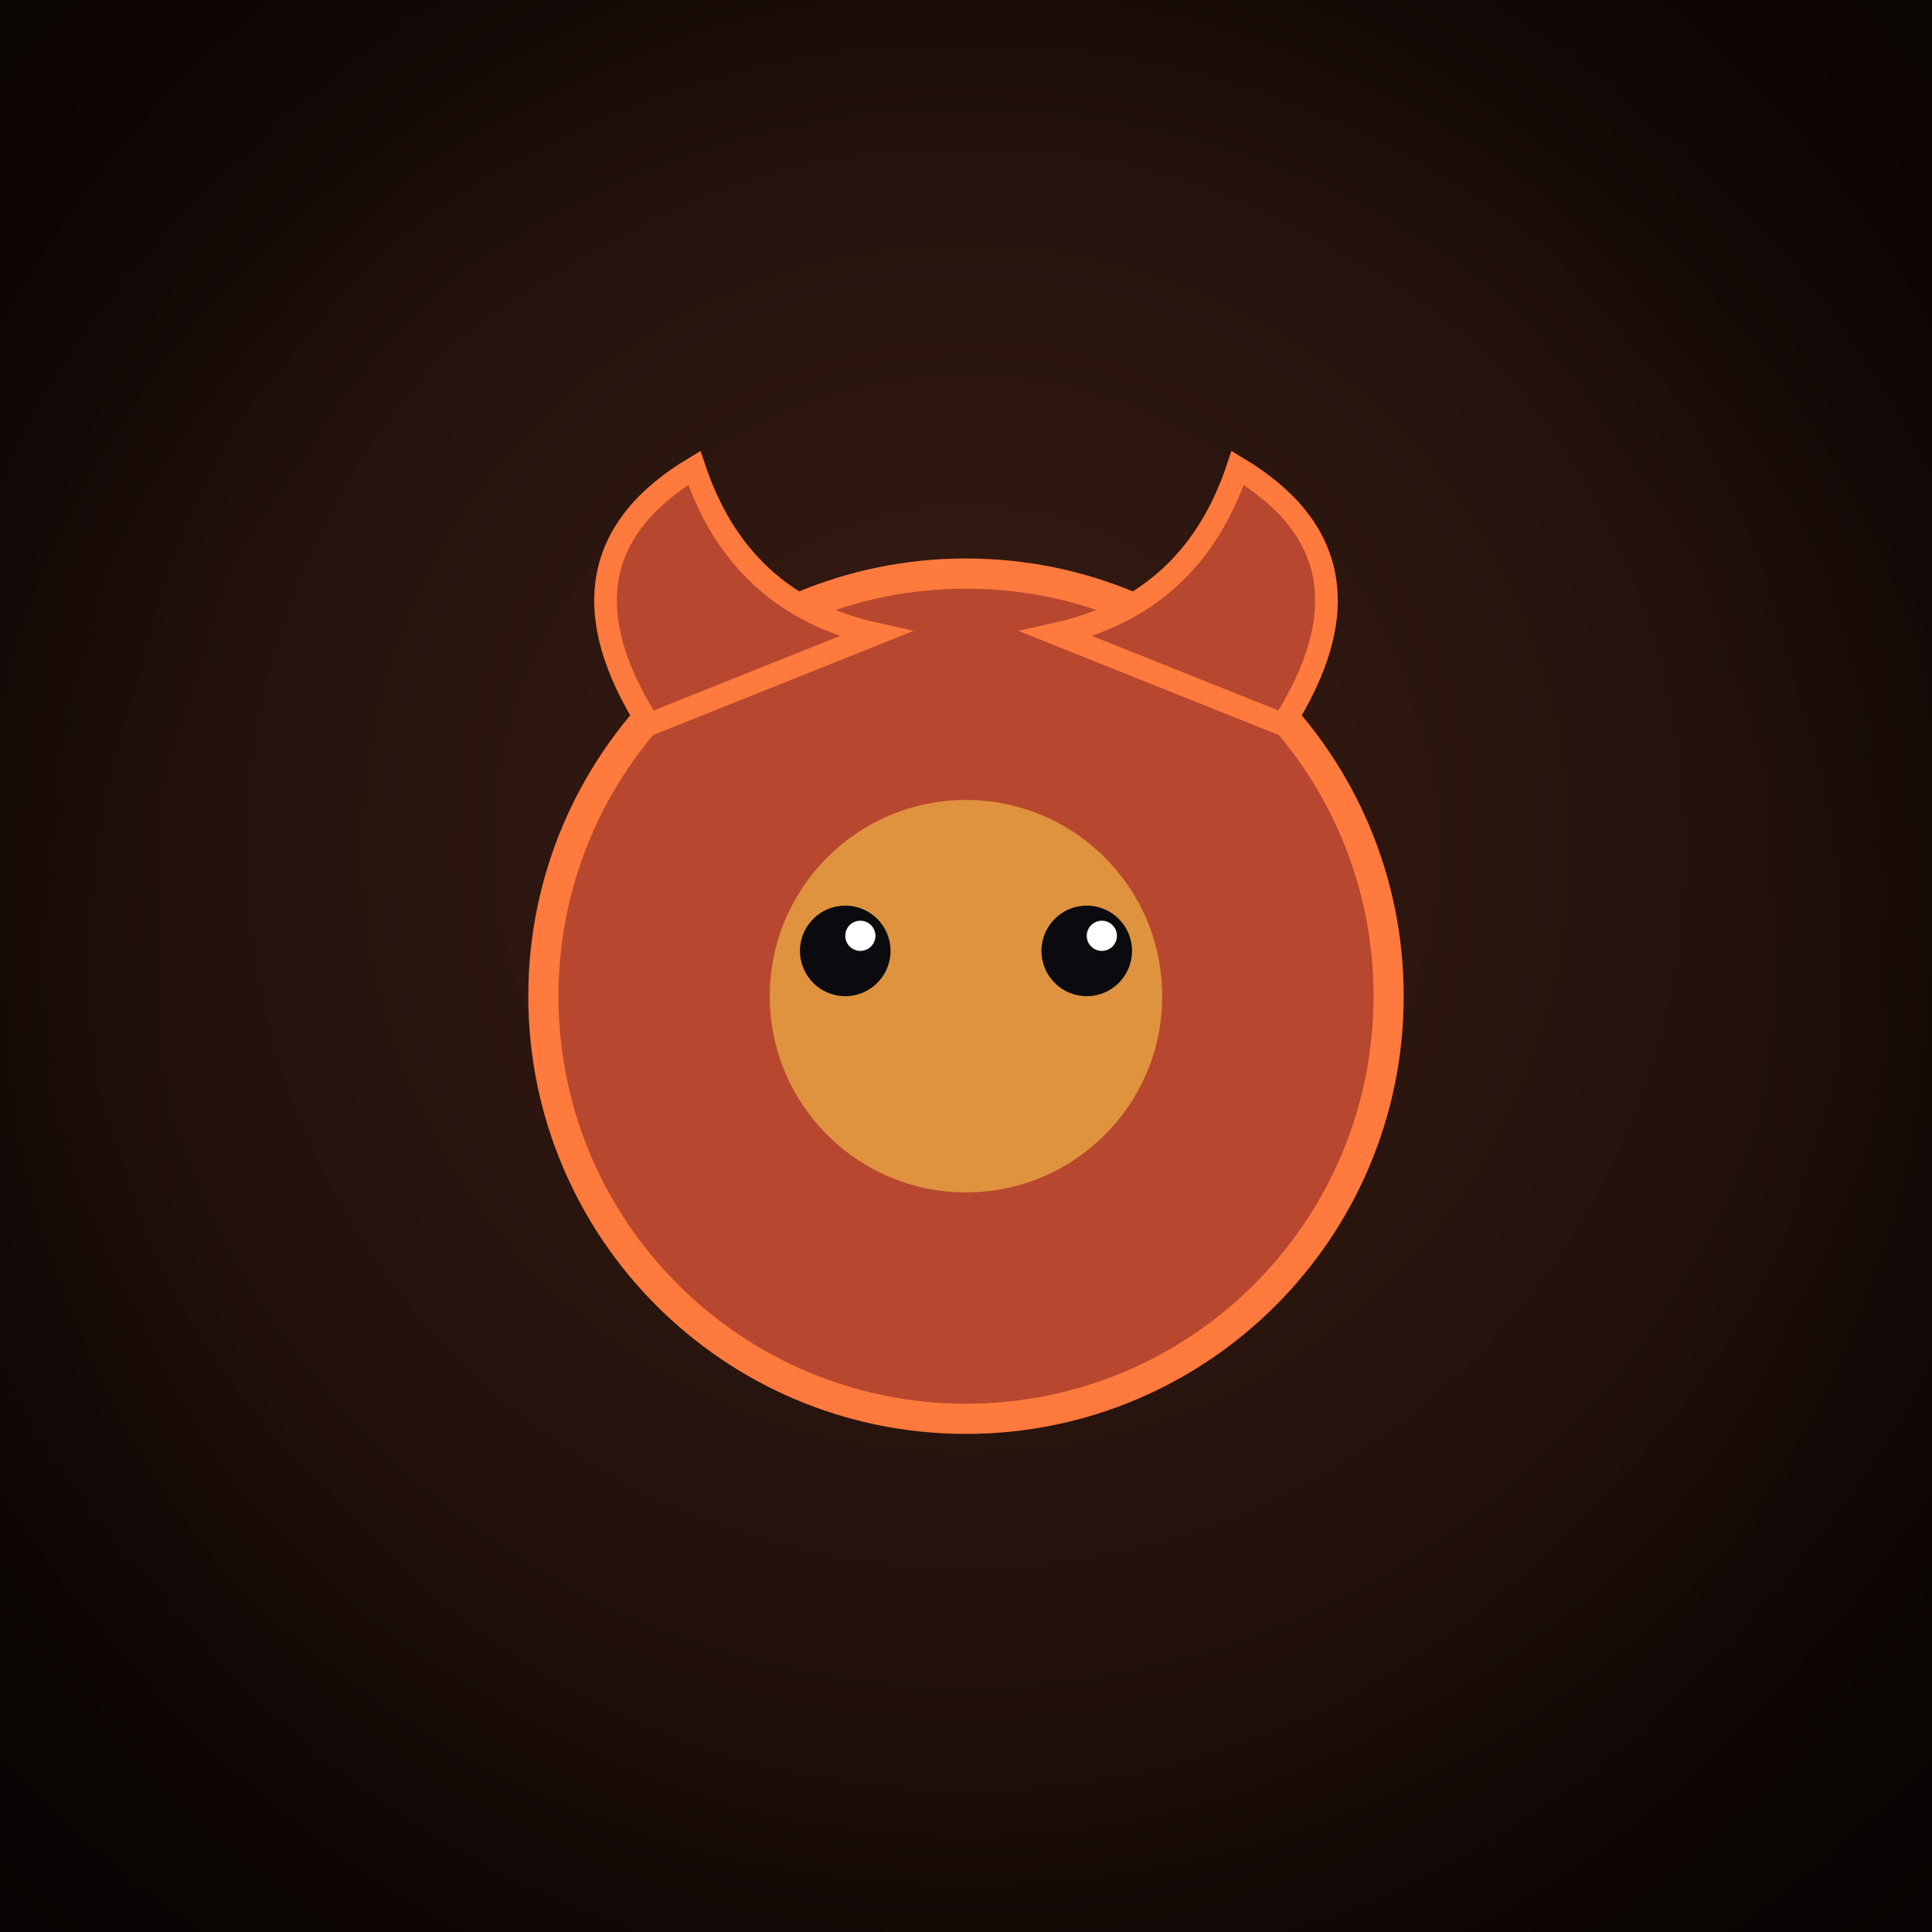
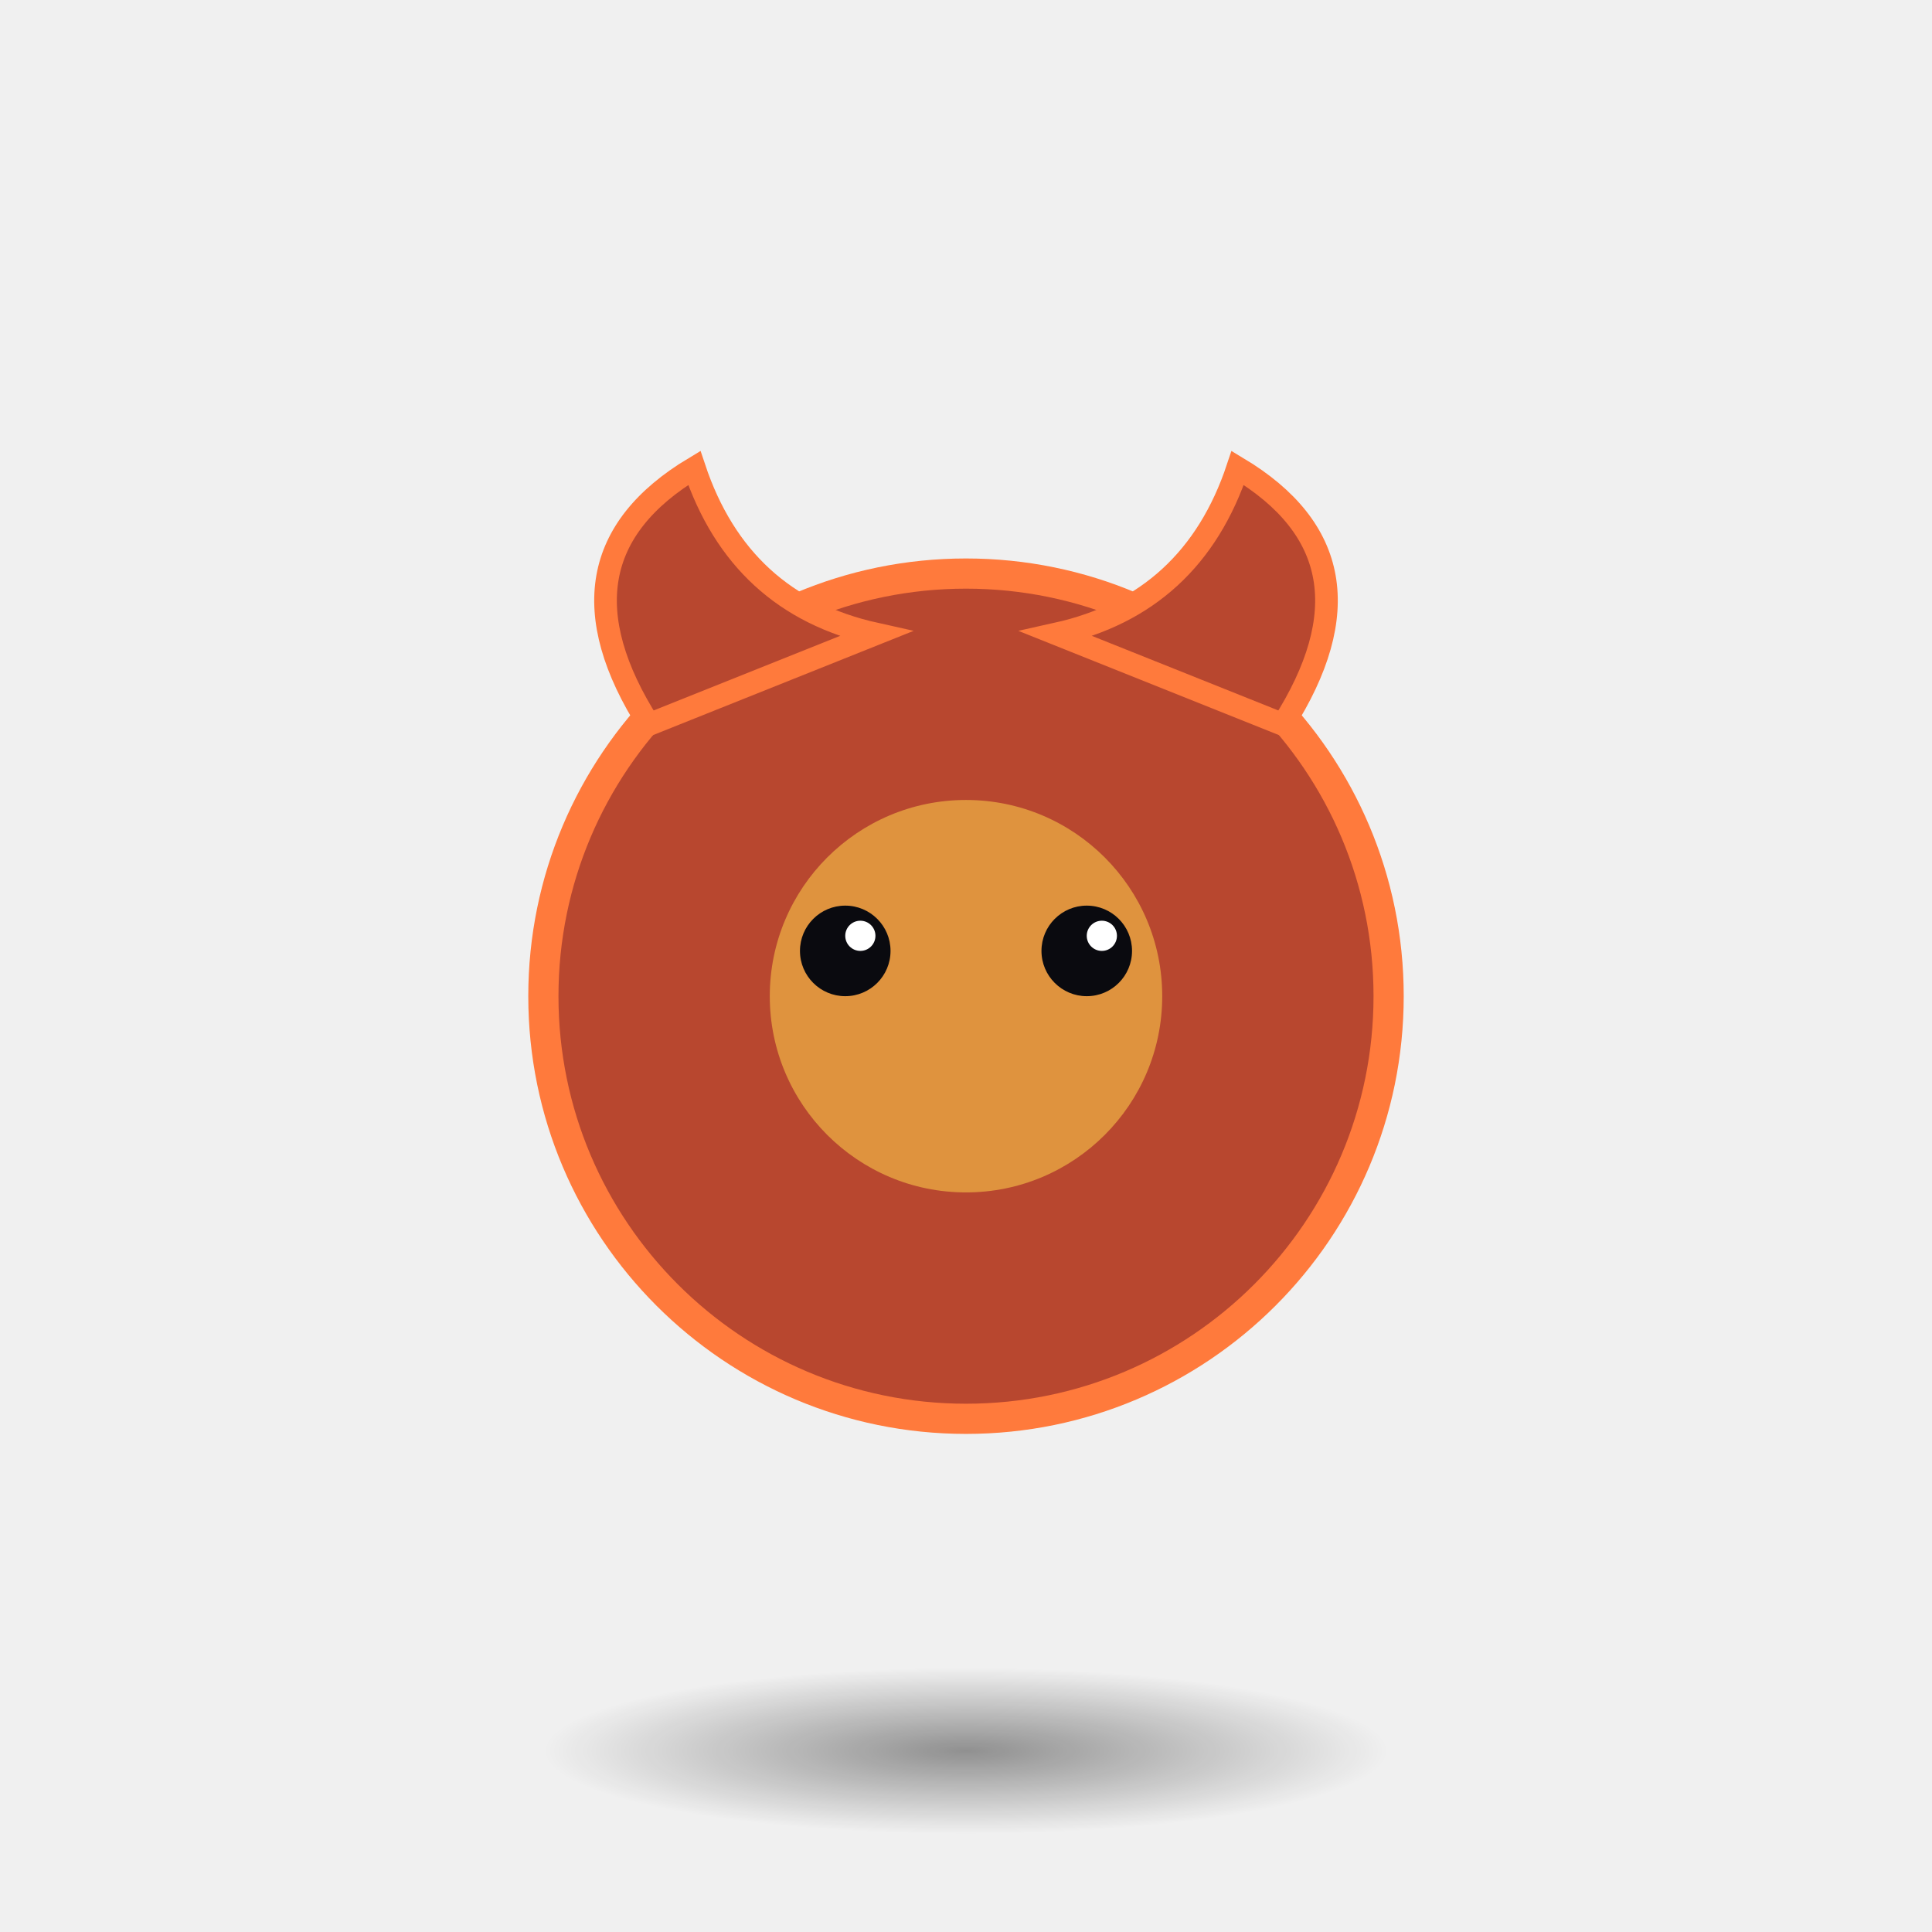
<svg xmlns="http://www.w3.org/2000/svg" viewBox="0 0 256 256" width="256" height="256">
  <defs>
-     <radialGradient id="bg" cx="50%" cy="44%" r="74%">
-       <stop offset="0%" stop-color="#3a1d14" />
-       <stop offset="100%" stop-color="#0e0604" />
-     </radialGradient>
-     <radialGradient id="vig" cx="50%" cy="50%" r="60%">
-       <stop offset="68%" stop-color="#000" stop-opacity="0" />
-       <stop offset="100%" stop-color="#000" stop-opacity="0.45" />
+     <radialGradient id="sh" cx="50%" cy="50%" r="50%">
+       <stop offset="0%" stop-color="#000" stop-opacity="0.4" />
+       <stop offset="100%" stop-color="#000" stop-opacity="0" />
    </radialGradient>
  </defs>
-   <rect width="256" height="256" fill="url(#bg)" />
+   <ellipse cx="128" cy="232" rx="56" ry="11" fill="url(#sh)" />
  <circle cx="128" cy="132" r="56" fill="#b8472f" stroke="#ff7a3c" stroke-width="4" />
  <circle cx="128" cy="132" r="26" fill="#ffd24a" opacity="0.55" />
  <path d="M86 96 q-14 -22 6 -34 q6 18 24 22 Z" fill="#b8472f" stroke="#ff7a3c" stroke-width="3" />
  <path d="M170 96 q14 -22 -6 -34 q-6 18 -24 22 Z" fill="#b8472f" stroke="#ff7a3c" stroke-width="3" />
  <circle cx="112" cy="126" r="6" fill="#0a0a0f" />
  <circle cx="144" cy="126" r="6" fill="#0a0a0f" />
  <circle cx="114" cy="124" r="2" fill="#fff" />
  <circle cx="146" cy="124" r="2" fill="#fff" />
-   <rect width="256" height="256" fill="url(#vig)" />
</svg>
